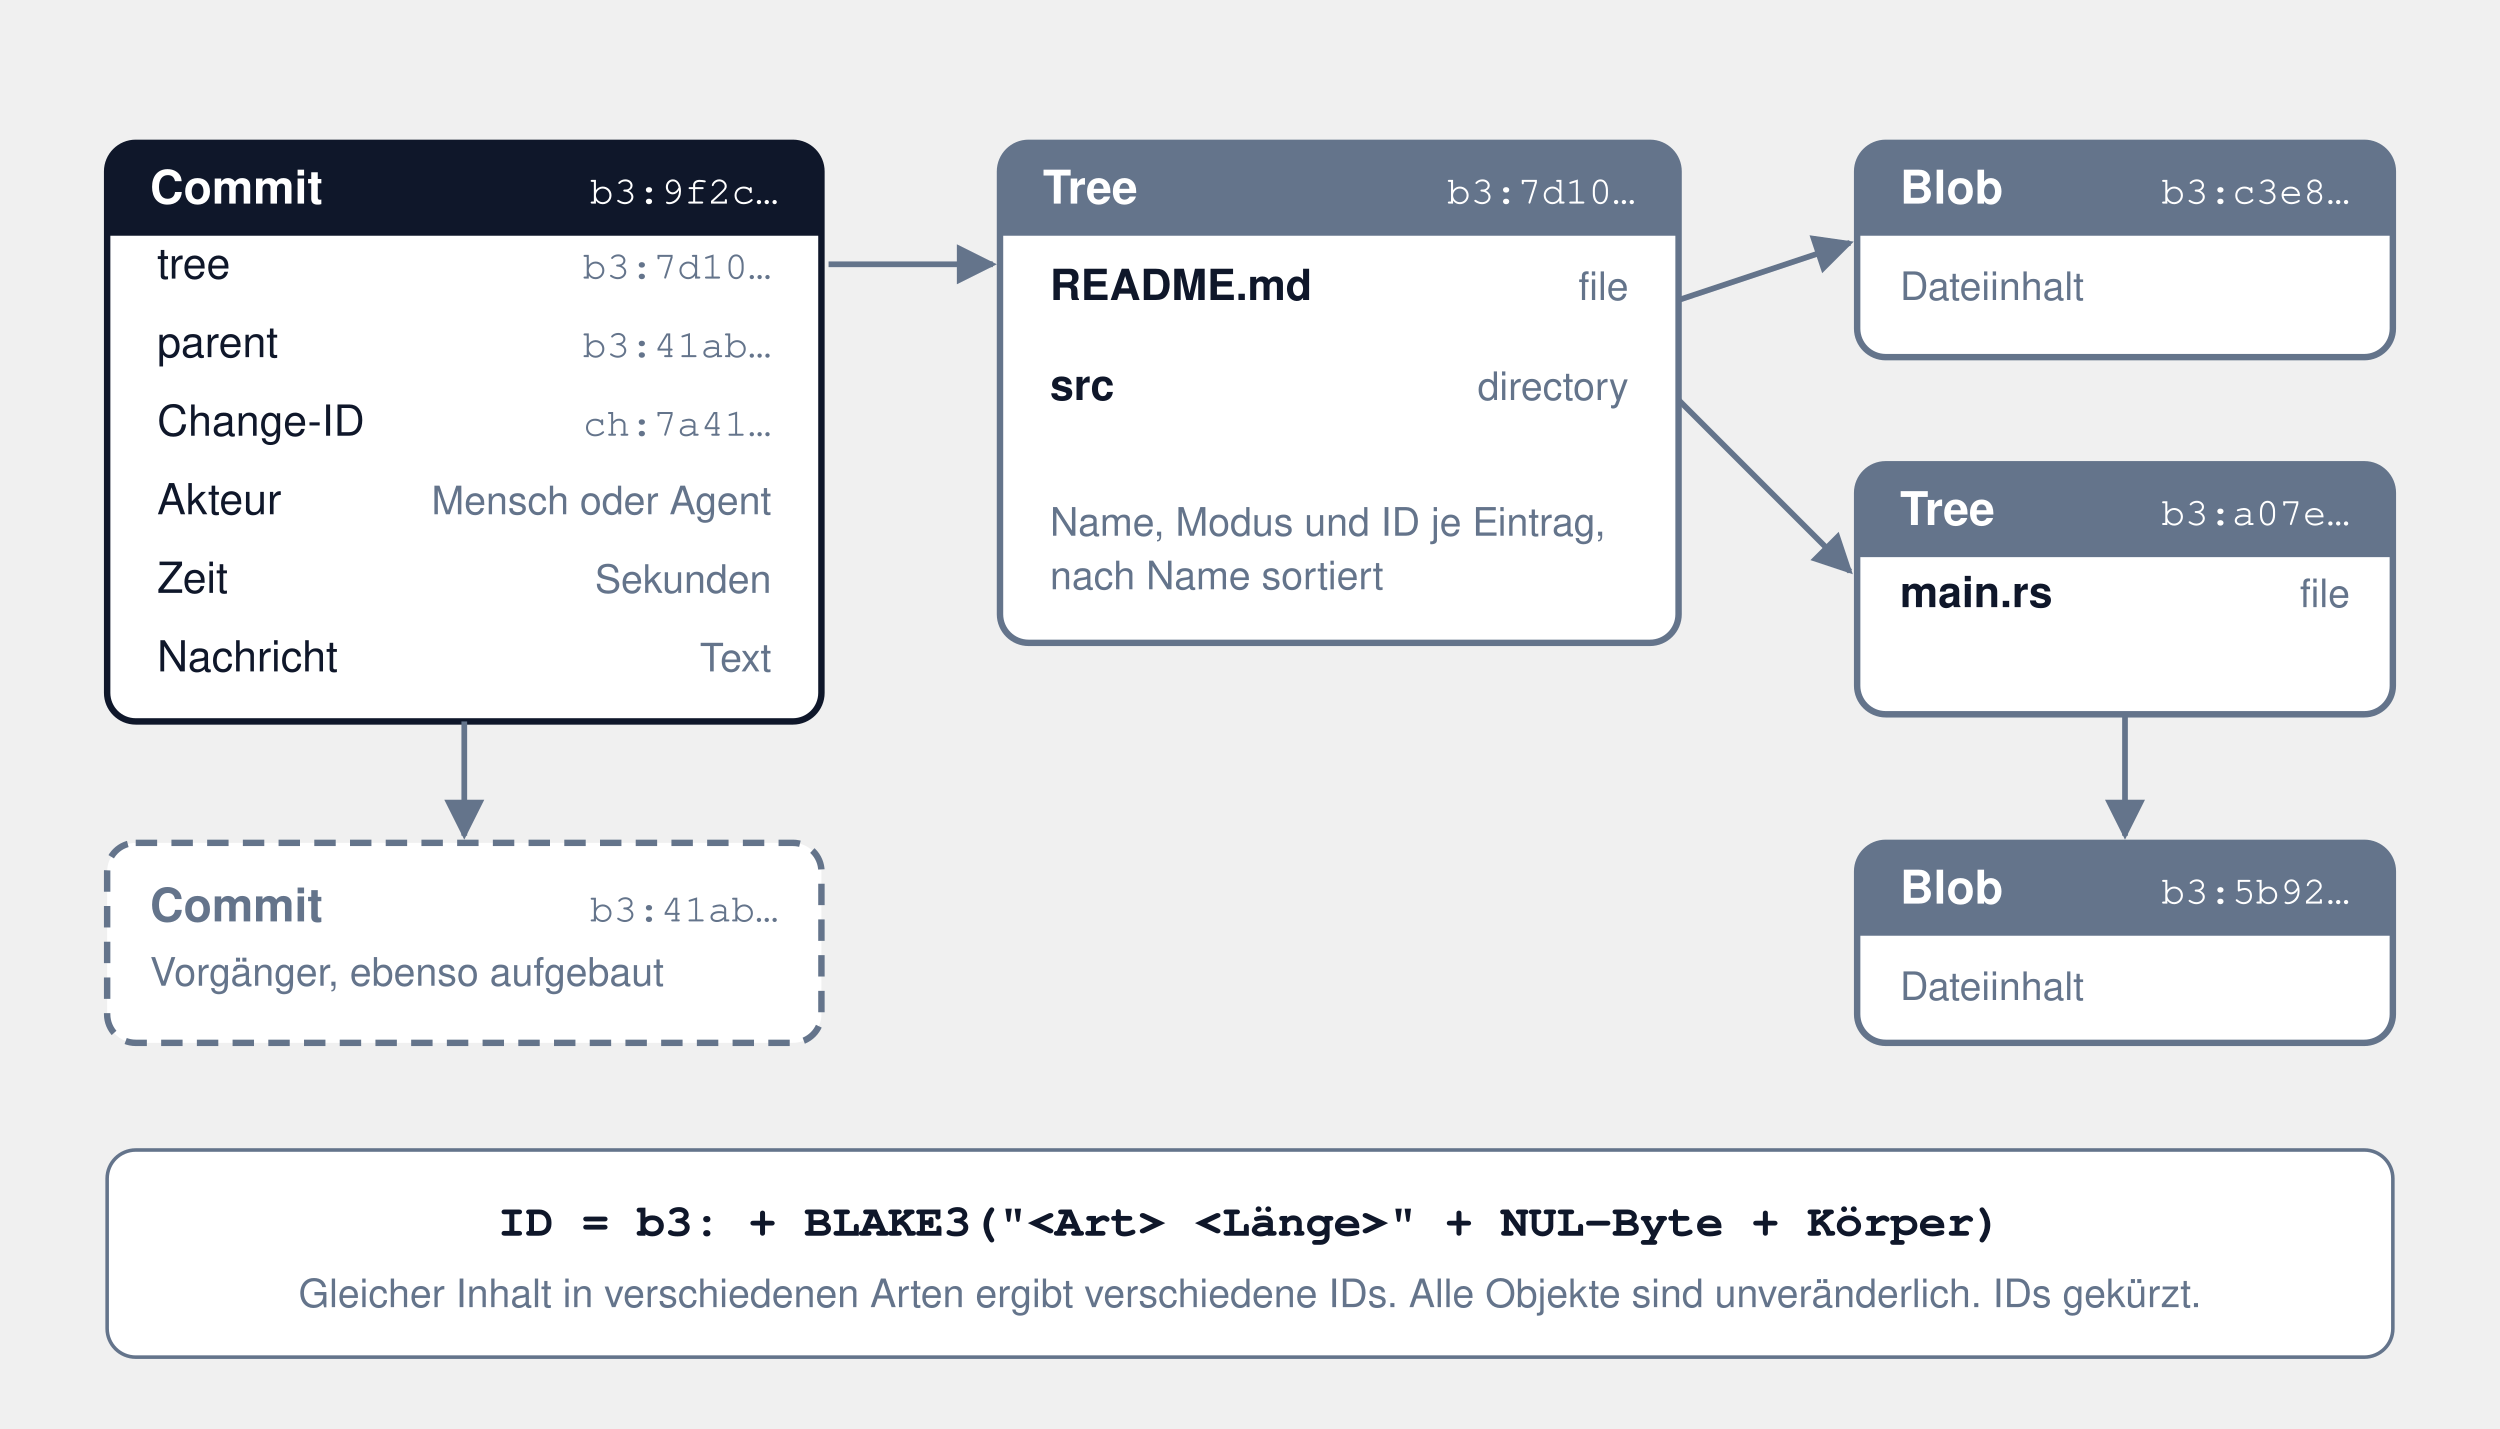
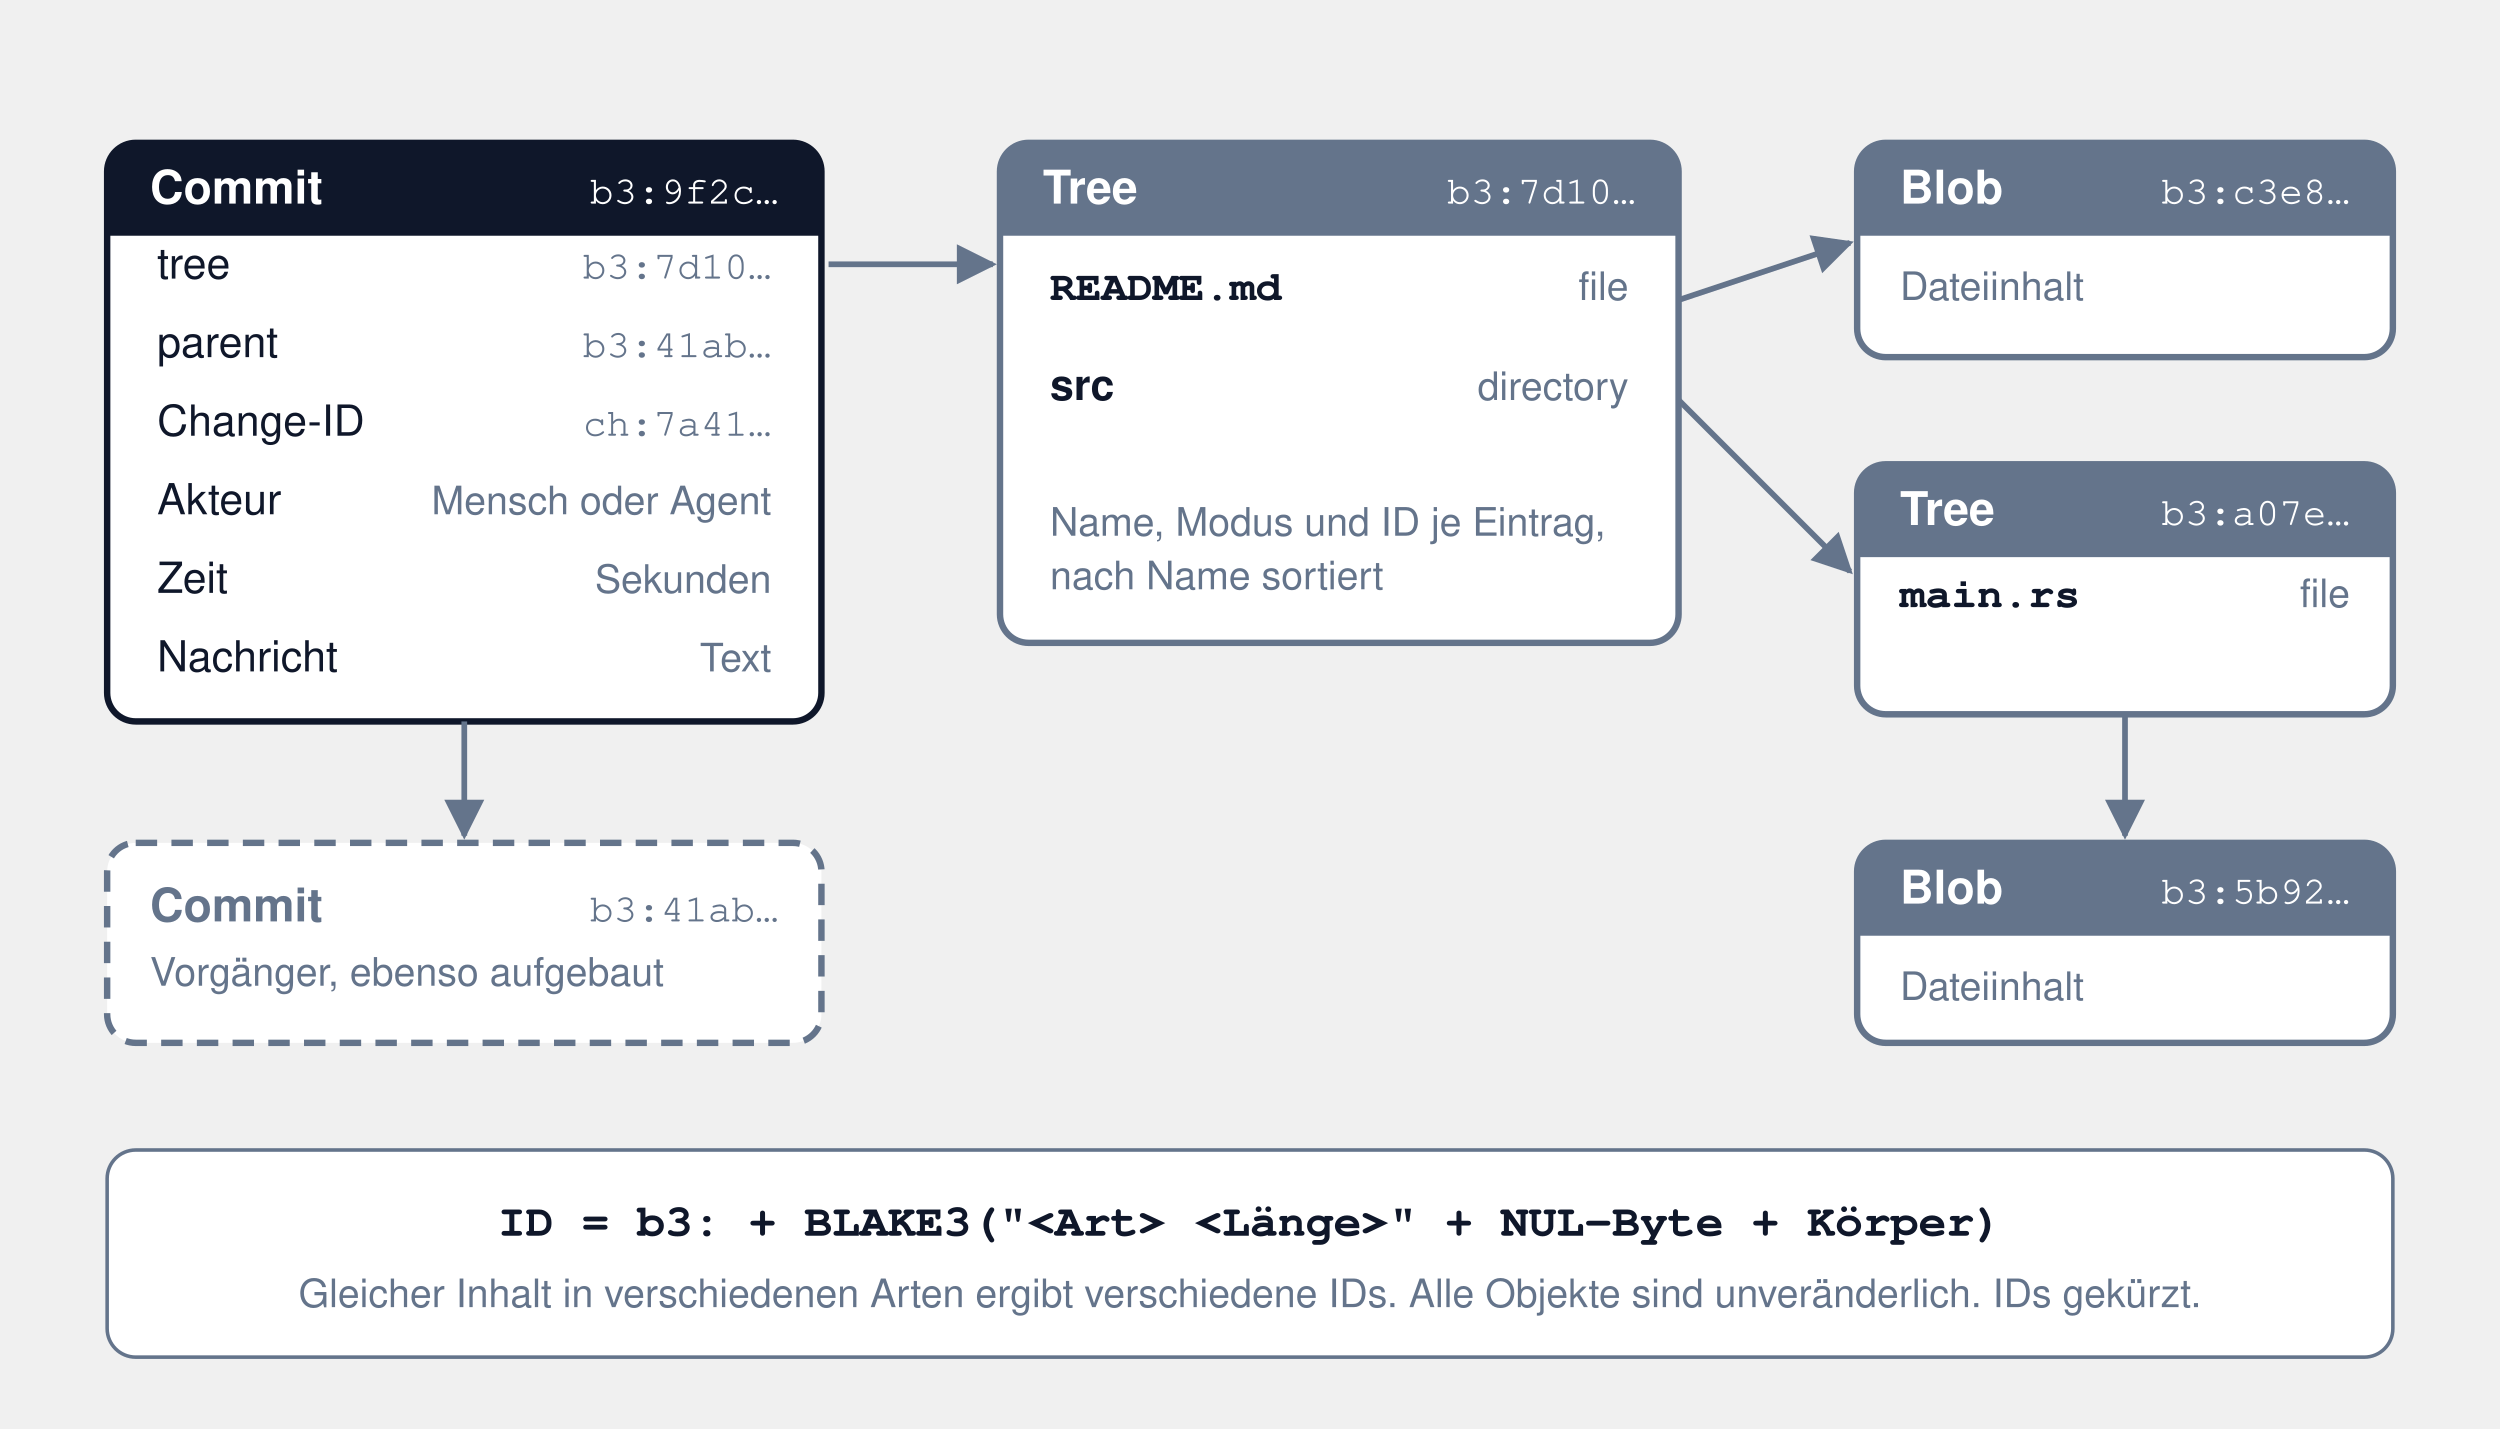
<svg xmlns="http://www.w3.org/2000/svg" viewBox="0 0 700 400" font-family="Helvetica, Arial, sans-serif">
  <defs>
    <marker id="arrow" viewBox="0 0 10 10" refX="9" refY="5" markerWidth="7" markerHeight="7" orient="auto">
      <path d="M0,0 L10,5 L0,10 z" fill="#64748B" />
    </marker>
  </defs>
  <rect x="30" y="40" width="200" height="162" rx="8" fill="#FFFFFF" stroke="#0F172A" stroke-width="1.8" />
  <path d="M30,66 V48 Q30,40 38,40 H222 Q230,40 230,48 V66 Z" fill="#0F172A" />
  <text x="42" y="57" font-size="13" font-weight="bold" fill="#FFFFFF">Commit</text>
  <text x="218" y="57" font-size="11" font-family="Courier, monospace" fill="#FFFFFF" text-anchor="end">b3:9f2c…</text>
  <text x="44" y="78" font-size="12" fill="#0F172A" text-anchor="start" font-weight="normal">tree</text>
  <text x="216" y="78" font-size="11" fill="#64748B" text-anchor="end" font-weight="normal" font-family="Courier, monospace">b3:7d10…</text>
  <text x="44" y="100" font-size="12" fill="#0F172A" text-anchor="start" font-weight="normal">parent</text>
  <text x="216" y="100" font-size="11" fill="#64748B" text-anchor="end" font-weight="normal" font-family="Courier, monospace">b3:41ab…</text>
  <text x="44" y="122" font-size="12" fill="#0F172A" text-anchor="start" font-weight="normal">Change-ID</text>
  <text x="216" y="122" font-size="11" fill="#64748B" text-anchor="end" font-weight="normal" font-family="Courier, monospace">ch:7a41…</text>
  <text x="44" y="144" font-size="12" fill="#0F172A" text-anchor="start" font-weight="normal">Akteur</text>
  <text x="216" y="144" font-size="11" fill="#64748B" text-anchor="end" font-weight="normal">Mensch oder Agent</text>
  <text x="44" y="166" font-size="12" fill="#0F172A" text-anchor="start" font-weight="normal">Zeit</text>
  <text x="216" y="166" font-size="11" fill="#64748B" text-anchor="end" font-weight="normal">Sekunden</text>
  <text x="44" y="188" font-size="12" fill="#0F172A" text-anchor="start" font-weight="normal">Nachricht</text>
  <text x="216" y="188" font-size="11" fill="#64748B" text-anchor="end" font-weight="normal">Text</text>
  <rect x="30" y="236" width="200" height="56" rx="8" fill="#FFFFFF" stroke="#64748B" stroke-width="1.8" stroke-dasharray="6 4" />
  <text x="42" y="258" font-size="13" font-weight="bold" fill="#64748B">Commit</text>
  <text x="218" y="258" font-size="11" font-family="Courier, monospace" fill="#64748B" text-anchor="end">b3:41ab…</text>
  <text x="42" y="276" font-size="11" fill="#64748B" text-anchor="start" font-weight="normal">Vorgänger, ebenso aufgebaut</text>
  <rect x="280" y="40" width="190" height="140" rx="8" fill="#FFFFFF" stroke="#64748B" stroke-width="1.8" />
  <path d="M280,66 V48 Q280,40 288,40 H462 Q470,40 470,48 V66 Z" fill="#64748B" />
  <text x="292" y="57" font-size="13" font-weight="bold" fill="#FFFFFF">Tree</text>
  <text x="458" y="57" font-size="11" font-family="Courier, monospace" fill="#FFFFFF" text-anchor="end">b3:7d10…</text>
-   <text x="294" y="84" font-size="12" fill="#0F172A" text-anchor="start" font-weight="bold">README.md</text>
+   <text x="294" y="84" font-size="12" fill="#0F172A" text-anchor="start" font-weight="bold" font-family="Courier, monospace">README.md</text>
  <text x="456" y="84" font-size="11" fill="#64748B" text-anchor="end" font-weight="normal">file</text>
  <text x="294" y="112" font-size="12" fill="#0F172A" text-anchor="start" font-weight="bold">src</text>
  <text x="456" y="112" font-size="11" fill="#64748B" text-anchor="end" font-weight="normal">directory</text>
  <text x="294" y="150" font-size="11" fill="#64748B" text-anchor="start" font-weight="normal">Name, Modus und ID je Eintrag,</text>
  <text x="294" y="165" font-size="11" fill="#64748B" text-anchor="start" font-weight="normal">nach Name sortiert</text>
  <rect x="520" y="40" width="150" height="60" rx="8" fill="#FFFFFF" stroke="#64748B" stroke-width="1.8" />
  <path d="M520,66 V48 Q520,40 528,40 H662 Q670,40 670,48 V66 Z" fill="#64748B" />
  <text x="532" y="57" font-size="13" font-weight="bold" fill="#FFFFFF">Blob</text>
  <text x="658" y="57" font-size="11" font-family="Courier, monospace" fill="#FFFFFF" text-anchor="end">b3:c3e8…</text>
  <text x="532" y="84" font-size="11" fill="#64748B" text-anchor="start" font-weight="normal">Dateiinhalt</text>
  <rect x="520" y="130" width="150" height="70" rx="8" fill="#FFFFFF" stroke="#64748B" stroke-width="1.8" />
  <path d="M520,156 V138 Q520,130 528,130 H662 Q670,130 670,138 V156 Z" fill="#64748B" />
  <text x="532" y="147" font-size="13" font-weight="bold" fill="#FFFFFF">Tree</text>
  <text x="658" y="147" font-size="11" font-family="Courier, monospace" fill="#FFFFFF" text-anchor="end">b3:a07e…</text>
-   <text x="532" y="170" font-size="12" fill="#0F172A" text-anchor="start" font-weight="bold">main.rs</text>
+   <text x="532" y="170" font-size="12" fill="#0F172A" text-anchor="start" font-weight="bold" font-family="Courier, monospace">main.rs</text>
  <text x="658" y="170" font-size="11" fill="#64748B" text-anchor="end" font-weight="normal">file</text>
  <text x="532" y="189" font-size="11" fill="#64748B" text-anchor="start" font-weight="normal" />
  <rect x="520" y="236" width="150" height="56" rx="8" fill="#FFFFFF" stroke="#64748B" stroke-width="1.8" />
  <path d="M520,262 V244 Q520,236 528,236 H662 Q670,236 670,244 V262 Z" fill="#64748B" />
  <text x="532" y="253" font-size="13" font-weight="bold" fill="#FFFFFF">Blob</text>
  <text x="658" y="253" font-size="11" font-family="Courier, monospace" fill="#FFFFFF" text-anchor="end">b3:5b92…</text>
  <text x="532" y="280" font-size="11" fill="#64748B" text-anchor="start" font-weight="normal">Dateiinhalt</text>
  <path d="M232,74 H278" stroke="#64748B" stroke-width="1.6" marker-end="url(#arrow)" fill="none" />
  <path d="M130,202 V234" stroke="#64748B" stroke-width="1.6" marker-end="url(#arrow)" fill="none" />
  <path d="M470,84 L518,68" stroke="#64748B" stroke-width="1.6" marker-end="url(#arrow)" fill="none" />
  <path d="M470,112 L518,160" stroke="#64748B" stroke-width="1.6" marker-end="url(#arrow)" fill="none" />
  <path d="M595,200 V234" stroke="#64748B" stroke-width="1.6" marker-end="url(#arrow)" fill="none" />
  <rect x="30" y="322" width="640" height="58" rx="8" fill="#FFFFFF" stroke="#64748B" />
  <text x="350" y="346" font-size="13" fill="#0F172A" text-anchor="middle" font-weight="bold" font-family="Courier, monospace">ID = b3: + BLAKE3("&lt;Art&gt; &lt;Länge&gt;" + NUL-Byte + Körper)</text>
  <text x="350" y="366" font-size="11" fill="#64748B" text-anchor="middle" font-weight="normal">Gleicher Inhalt in verschiedenen Arten ergibt verschiedene IDs. Alle Objekte sind unveränderlich. IDs gekürzt.</text>
</svg>
